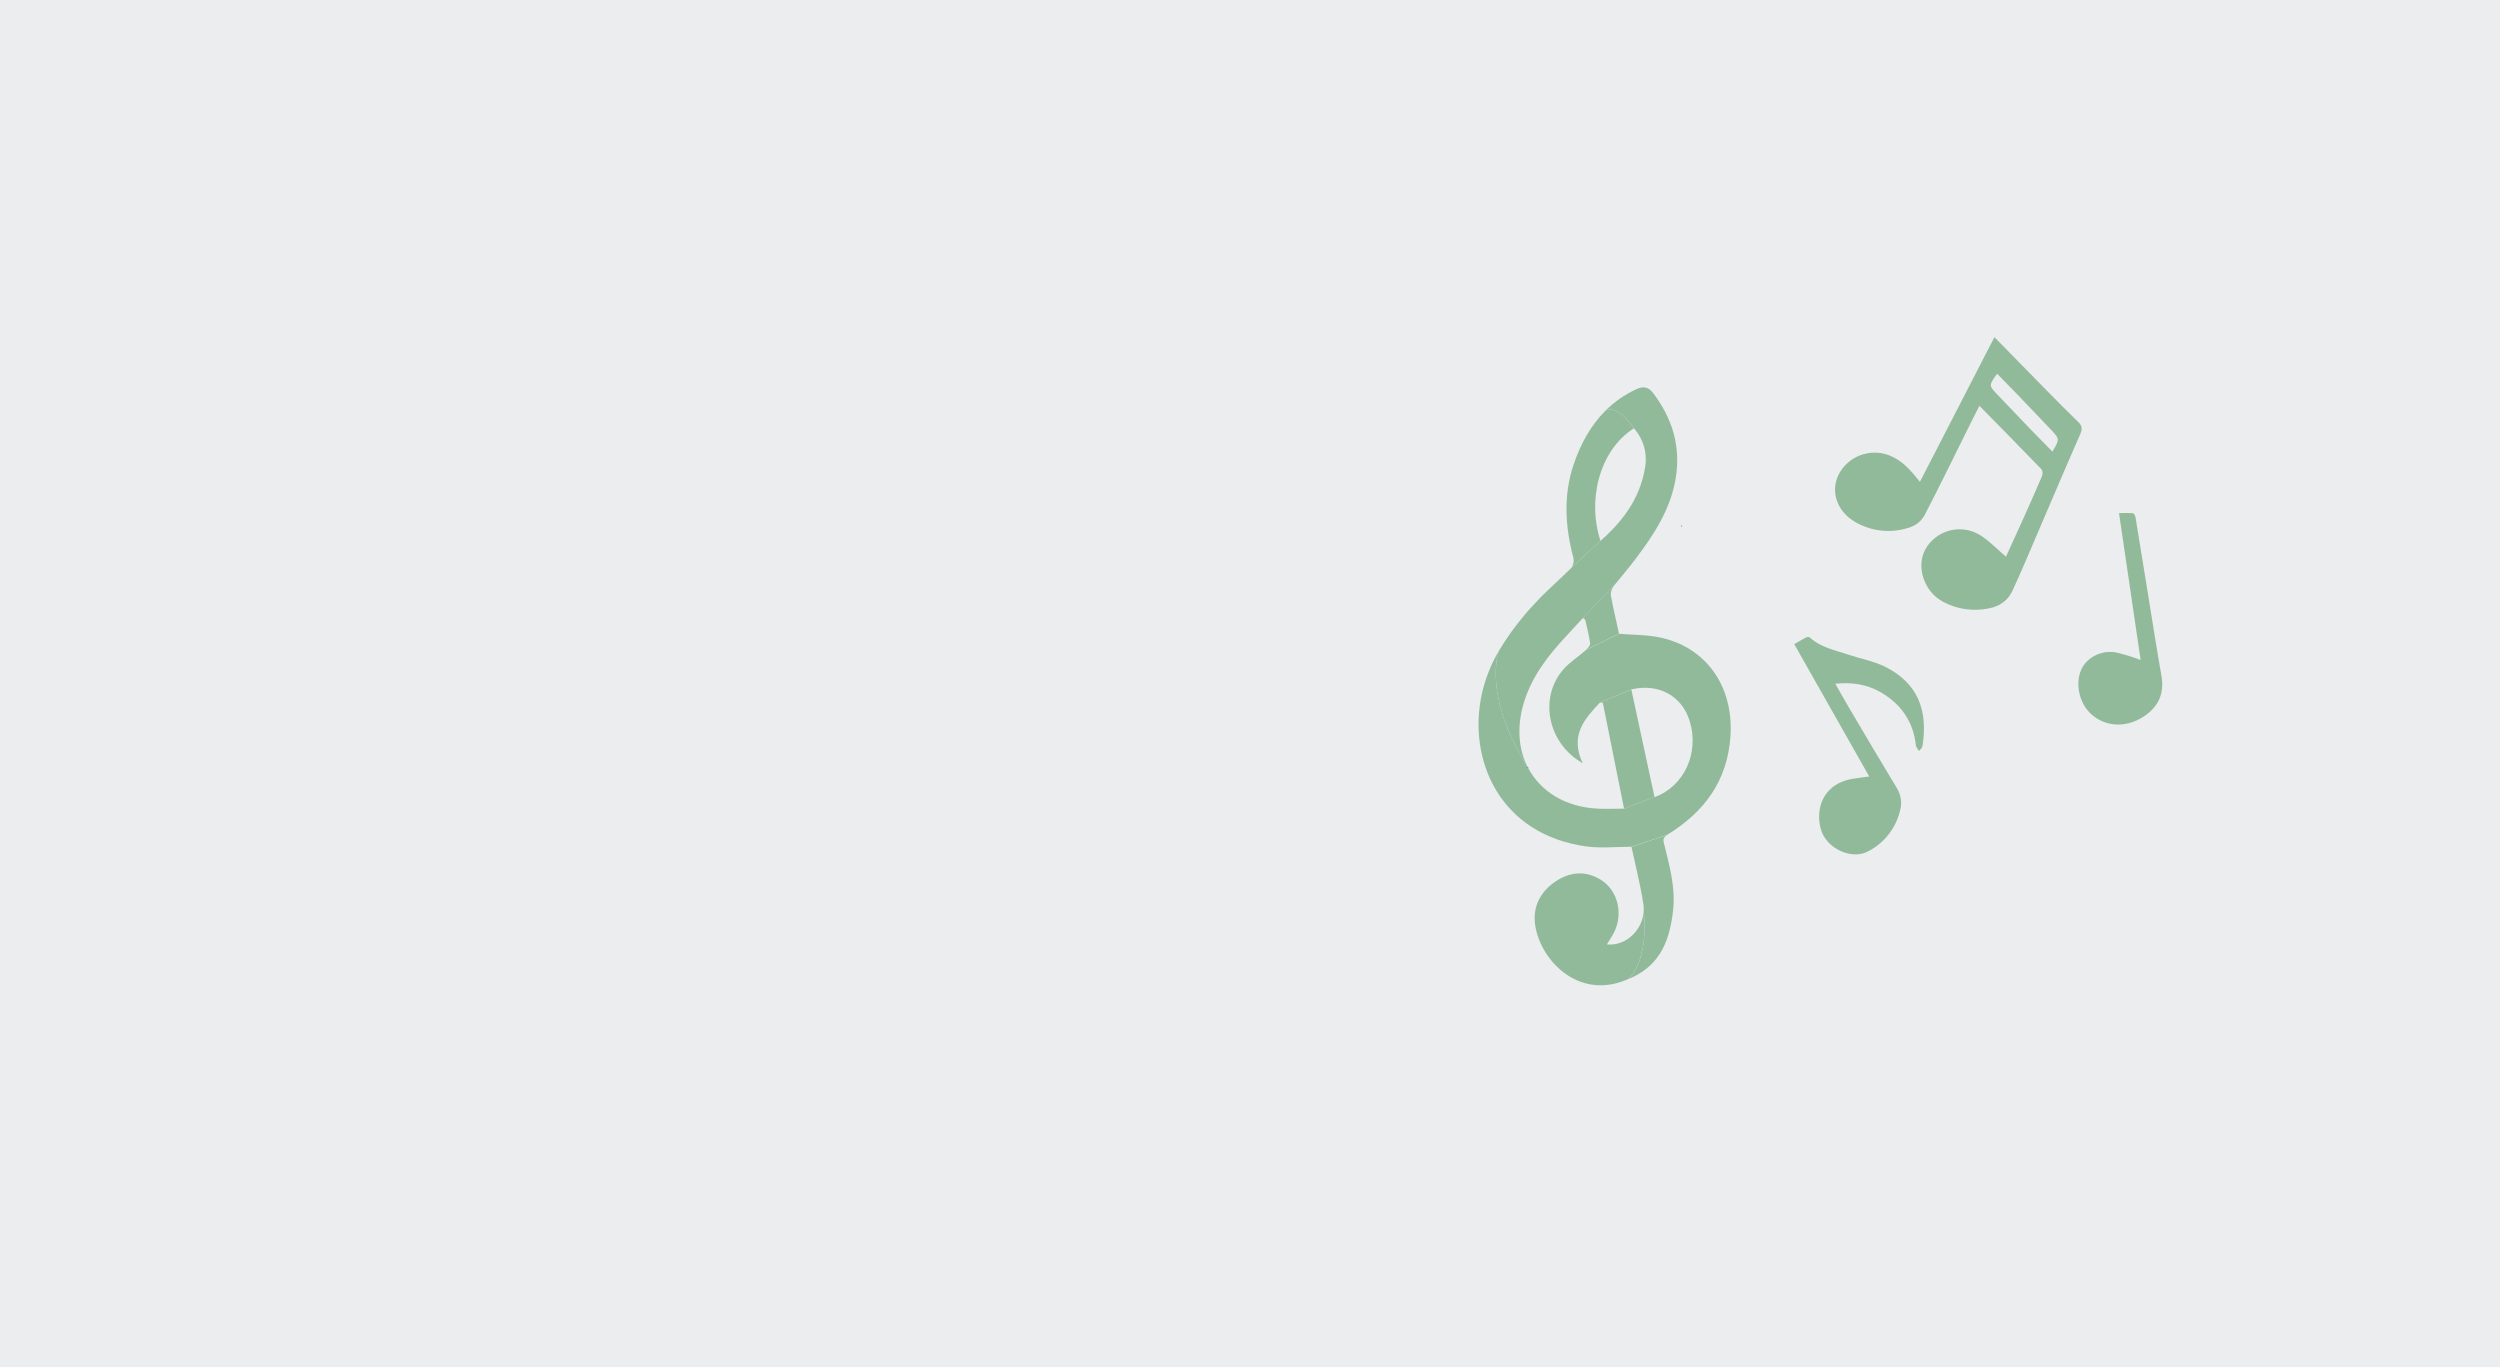
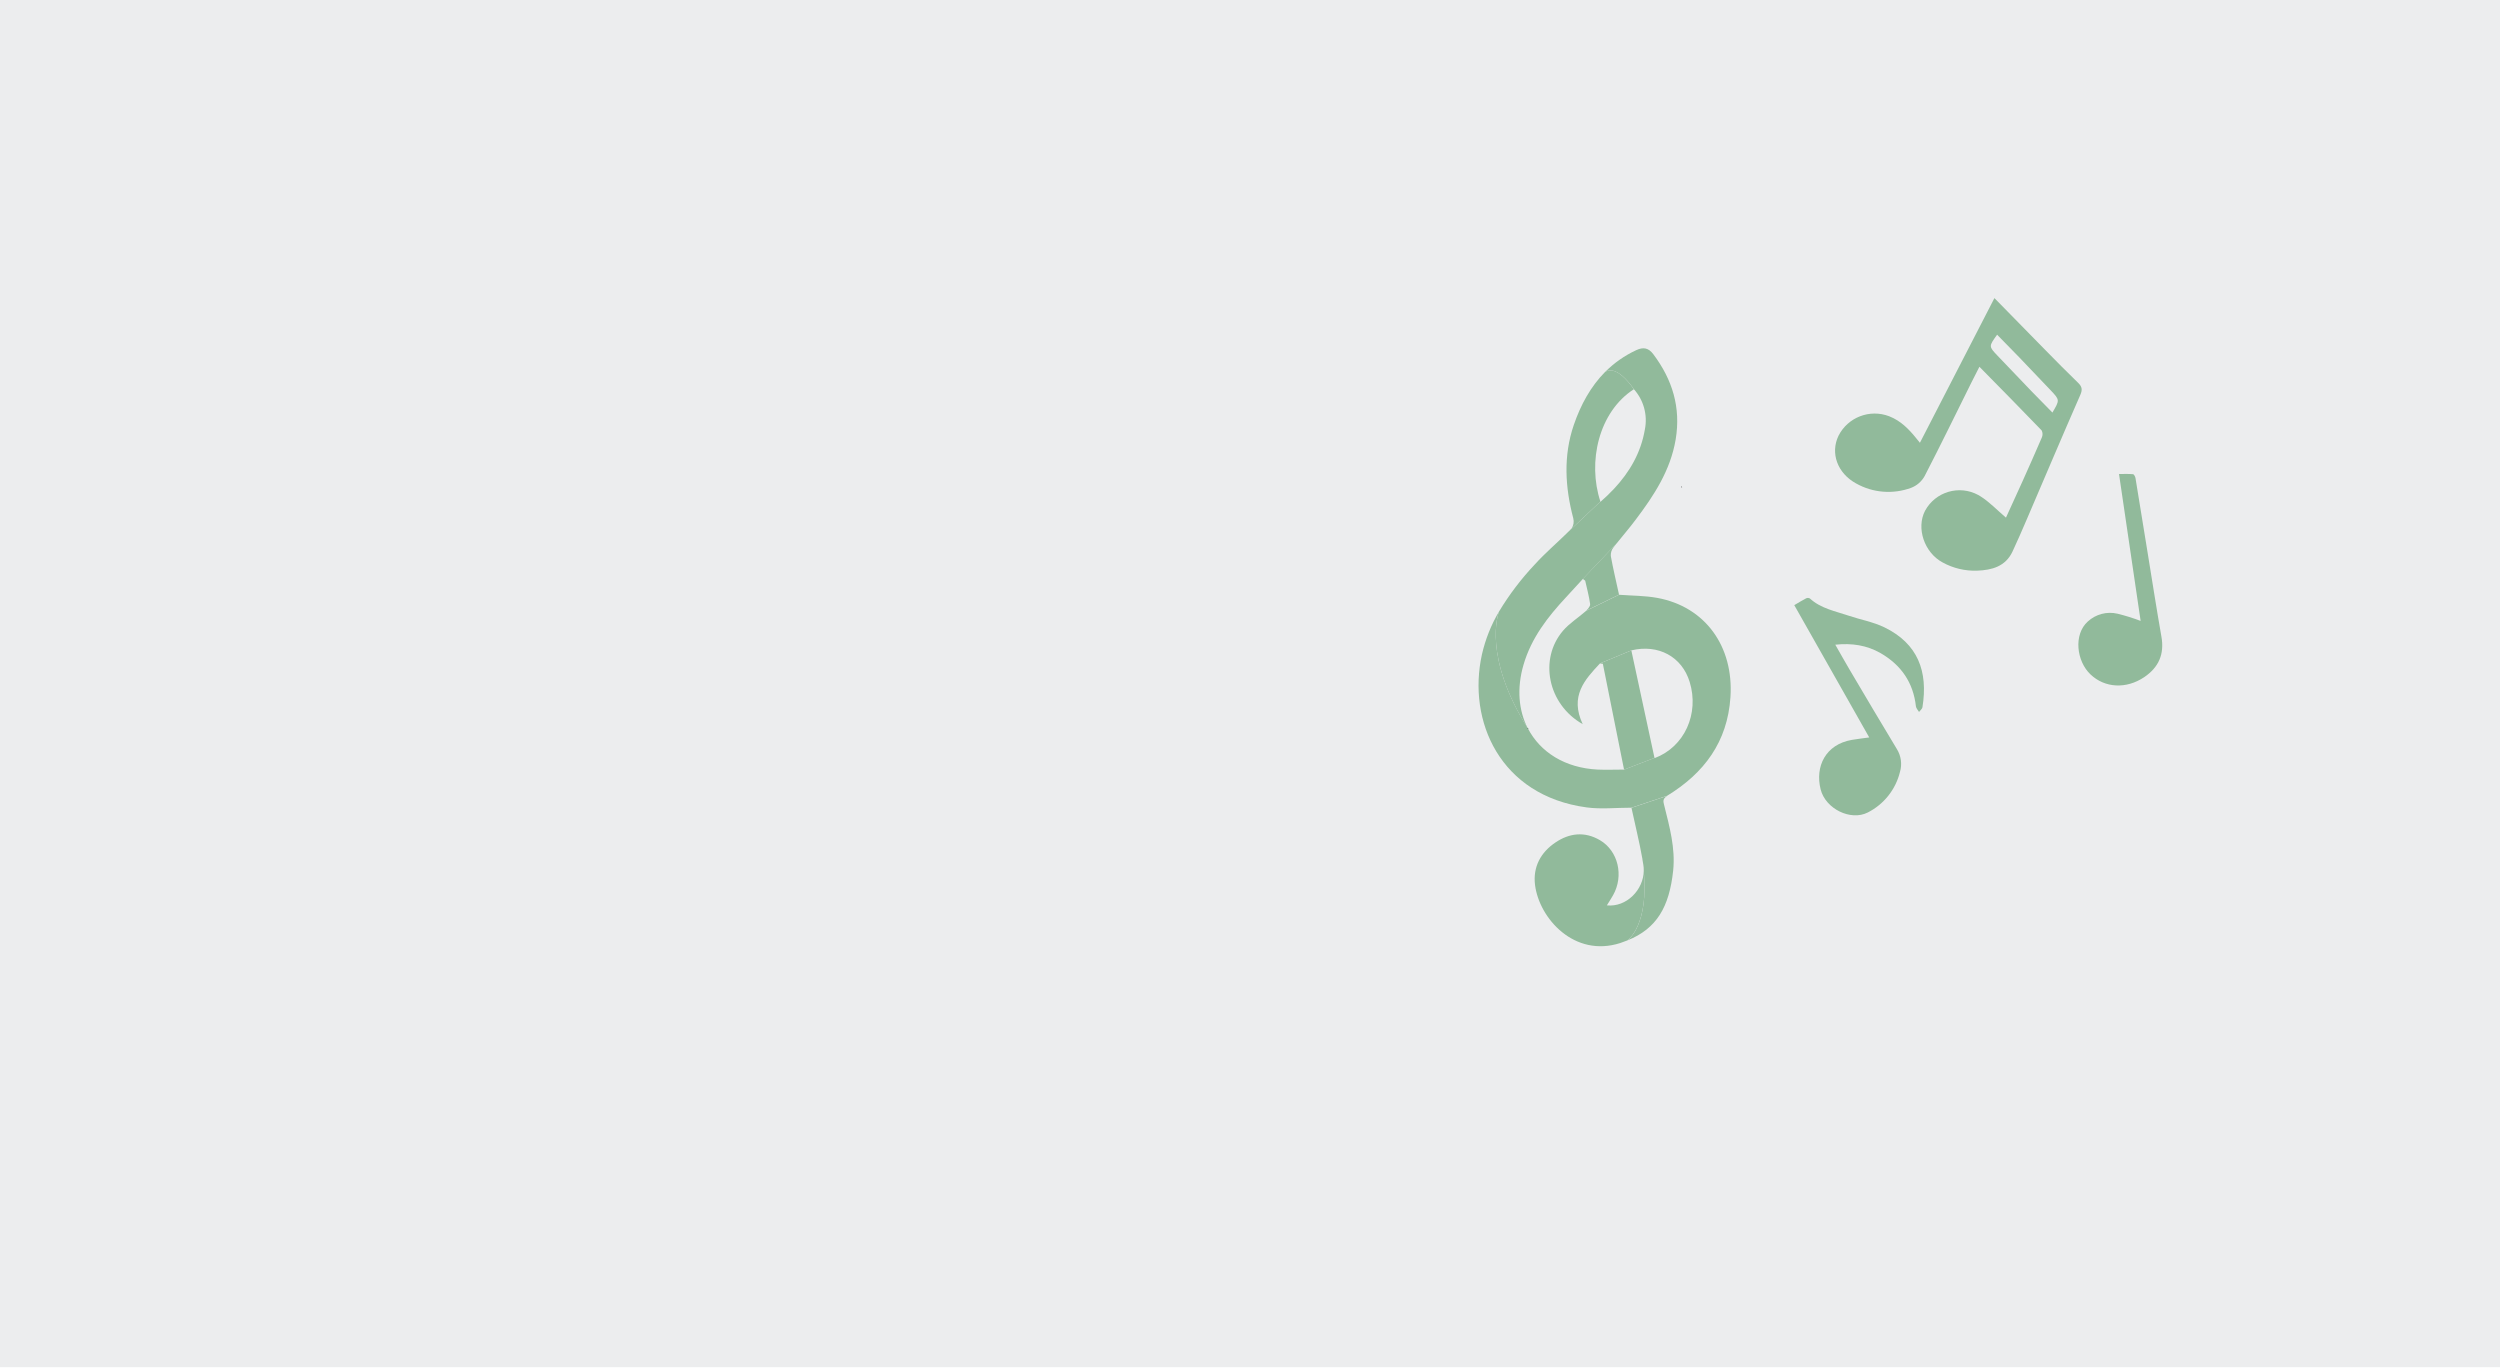
<svg xmlns="http://www.w3.org/2000/svg" id="Layer_1" data-name="Layer 1" viewBox="0 0 1920 1050">
  <defs>
    <style>.cls-1{fill:#ecedee;}.cls-2,.cls-3{fill:#91ba9b;}.cls-2{stroke:#010101;stroke-miterlimit:10;}</style>
  </defs>
  <rect class="cls-1" width="1920" height="1050" />
  <g id="Layer_1-2" data-name="Layer 1">
-     <path class="cls-2" d="M1291.55,403.91l-.19.16" transform="translate(0 0)" />
-     <path class="cls-3" d="M1272.65,489.16c-9.47-1.73-19.25-1.63-29.19-2.38l-25.25,12.29c-5.87,5.22-12.81,9.47-17.84,15.36-18.5,21.63-11.91,56.35,15.15,71.72-10.1-21.53,1.53-34.12,13.28-46.66l24.07-10c20.81-5,38.89,4.9,44.8,24.24,7.49,24.39-3.93,49.89-26.91,58.5v-.19l-23.38,9c-7.22,0-13.79.29-20.33,0-25.25-1.24-44.19-13.47-53.6-31.57-34.76-55.11-22.89-88-22.22-89.79a114.87,114.87,0,0,0-13.11,32.95c-11.3,51,13.89,108.5,80.49,117.47,11.09,1.49,22.56.21,34.34.21l27.49-9.2c28.34-17.36,46.29-41.31,48.55-75.75C1331.55,526.49,1309.69,495.91,1272.65,489.16Z" transform="translate(0 0)" />
-     <path class="cls-3" d="M1249.74,752.27h0c-1.73.71-3.54,1.34-5.43,2-35.27,11.3-62.1-18.94-65.39-44.48-1.79-14,4.42-25.26,15.76-32.83,10.53-7.09,22.31-8.67,34.18-1.64,13.85,8.2,18.48,27.21,9.93,42.3-1.34,2.37-2.84,4.65-4.71,7.7,14.88,1.58,28.2-11.75,28.37-26.85C1266.28,740.4,1250.62,751.66,1249.74,752.27Z" transform="translate(0 0)" />
-     <path class="cls-3" d="M1285,698.58c-3,28-12.62,44.64-35.22,53.69.88-.61,16.54-11.87,12.62-53.83h0a24.71,24.71,0,0,0-.31-4.21c-.21-1.41-.45-2.77-.7-4.11v-.31c-2.31-13.13-5.6-26.14-8.42-39.4l27.49-9.19c-3.77,2.31-3.08,4.38-2.34,7.34C1282.18,664.91,1286.79,681.37,1285,698.58Z" transform="translate(0 0)" />
-     <path class="cls-3" d="M1220.93,495.45a3.11,3.11,0,0,0,.29-1.56c-.84-6-2.46-12-3.79-17.95l-1.87-1.33,26-27.35c-.8,1-1.58,2.1-2.36,3.05a9.73,9.73,0,0,0-2.1,6.71c1.81,10,4.21,20,6.31,29.67L1218.17,499A11.45,11.45,0,0,0,1220.93,495.45Z" transform="translate(0 0)" />
-     <path class="cls-3" d="M1229.11,415.21,1203.86,439c1.05-1,2.1-2.11,3.09-3.1a9.68,9.68,0,0,0,1.33-7.83c-6.31-23.88-7.7-47.91.34-71.54,5.34-15.66,13-29.63,24-40.79h0c1.49-1.18,9.07-5.57,22.2,13.18C1227.79,346.29,1219.07,384.82,1229.11,415.21Z" transform="translate(0 0)" />
-     <path class="cls-3" d="M1286.92,367.48c-4,23.78-16.67,43.06-30.75,61.68-4.67,6.31-9.78,12.08-14.6,18.18l-26,27.36-12.77,13.91c-14.19,15.23-26.69,31.29-32.71,51.83-5.36,18.27-3.78,35.31,3.27,49-34.66-55.09-22.79-88-22.12-89.77h0A213.55,213.55,0,0,1,1179,463.19c7.66-8.42,16.36-15.85,24.48-23.82l.29-.3L1229,415.29v.25a139.29,139.29,0,0,0,10.52-10.1h0c12-12.85,20.68-27.61,23.76-45.7a35.8,35.8,0,0,0-8.44-30.81c-13.13-18.75-20.71-14.35-22.2-13.18a82.83,82.83,0,0,1,24-16.83c5.53-2.59,9.49-1.73,13.15,3.18C1284.44,321.6,1291,343,1286.92,367.48Z" transform="translate(0 0)" />
-     <path class="cls-2" d="M1173.45,589.51l-.1-.14" transform="translate(0 0)" />
-     <path class="cls-3" d="M1270.65,612.07l-23.38,9c-5.66-28.31-11-54.72-16.28-81.27l-2.26-.28,24.14-10C1258.74,557,1264.7,584.46,1270.65,612.07Z" transform="translate(0 0)" />
-     <path class="cls-3" d="M1435.57,596.35,1378,494.75c3.26-1.91,6.14-3.7,9.15-5.26a3.16,3.16,0,0,1,2.84.13c8.42,7.72,19.4,9.72,29.67,13.19,9.18,3.12,18.94,4.8,27.59,9,25.57,12.46,33.67,33.67,29.19,61.36-.21,1.31-1.73,2.4-2.63,3.6-.82-1.39-2.11-2.69-2.38-4.21-2-18.43-11.47-31.92-27.21-41-10.52-6-22-7.79-34.72-6.44,3.87,6.76,7.34,13,11,19.19,12,20.31,24,40.64,36.23,60.86a21.68,21.68,0,0,1,2.44,17.7A47.6,47.6,0,0,1,1434.42,654c-13,6.65-32.37-2.69-36.18-17.78-4.38-17.47,3.68-34.47,24-38C1426.59,597.49,1430.92,597,1435.57,596.35Z" transform="translate(0 0)" />
-     <path class="cls-3" d="M1531.72,258.94c13.47,13.7,26.33,26.81,39.21,40,8.27,8.42,16.52,16.83,25,25,3,2.9,3.59,5.18,1.74,9.36-14,31.93-27.54,64-41.29,96-3.49,8.12-7,16.22-10.75,24.24-5.39,11.55-15.89,14.31-27.19,14.73a51.2,51.2,0,0,1-26.51-6.31c-14-7.51-20.46-26.31-13.47-39.73a30.12,30.12,0,0,1,40.84-12.07c.47.26.94.53,1.39.81,7.2,4.46,13.18,10.88,19.89,16.58,3.91-8.61,8.27-18.16,12.63-27.73,5-11.24,10.08-22.46,14.9-33.78a6.32,6.32,0,0,0-.11-5.47c-15.59-16.23-31.42-32.22-47.81-48.89-2.27,4.53-4.21,8.42-6.31,12.42-11.87,23.91-23.55,47.94-35.78,71.55a20,20,0,0,1-10.35,9,50.54,50.54,0,0,1-42.28-3.37c-14.46-7.94-19.87-23.3-13.51-36.6a31.12,31.12,0,0,1,38.91-15c8.92,3.45,15.26,10,21,17.15.76.91,1.5,1.81,2.63,3.22Zm2.11,28.05c-6.48,9-6.53,9,.1,16q13,13.74,26.16,27.36c5.3,5.51,10.69,10.94,16.16,16.5,5.68-9.6,5.73-9.62-1.3-17.07q-12.1-12.81-24.33-25.51c-5.56-5.72-11.11-11.36-16.88-17.27Z" transform="translate(0 0)" />
-     <path class="cls-3" d="M1644,506.87c-5.47-37.1-11-74.49-16.6-112.83,3.79,0,7.28-.17,10.71.14.76,0,1.77,1.84,1.94,2.95q4.79,28.89,9.4,57.81c3.47,21.34,6.78,42.7,10.52,64,2.4,13.49-2.1,23.59-13.23,31.13-13.72,9.21-30.18,8.41-41.23-2.11-10.73-10.14-13.21-30.6-2.1-40.63a25.22,25.22,0,0,1,22.85-6A149,149,0,0,1,1644,506.87Z" transform="translate(0 0)" />
+     <path class="cls-2" d="M1291.55,373.91l-.19.16" transform="translate(0 0)" />
+     <path class="cls-3" d="M1272.65,459.16c-9.47-1.73-19.25-1.63-29.19-2.38l-25.25,12.29c-5.87,5.22-12.81,9.47-17.84,15.36-18.5,21.63-11.91,56.35,15.15,71.72-10.1-21.53,1.53-34.12,13.28-46.66l24.07-10c20.81-5,38.89,4.9,44.8,24.24,7.49,24.39-3.93,49.89-26.91,58.5v-.19l-23.38,9c-7.22,0-13.79.29-20.33,0-25.25-1.24-44.19-13.47-53.6-31.57-34.76-55.11-22.89-88-22.22-89.79a114.87,114.87,0,0,0-13.11,32.95c-11.3,51,13.89,108.5,80.49,117.47,11.09,1.49,22.56.21,34.34.21l27.49-9.2c28.34-17.36,46.29-41.31,48.55-75.75C1331.55,496.49,1309.69,465.91,1272.65,459.16Z" transform="translate(0 0)" />
+     <path class="cls-3" d="M1249.74,722.27h0c-1.73.71-3.54,1.34-5.43,2-35.27,11.3-62.1-18.94-65.39-44.48-1.79-14,4.42-25.26,15.76-32.83,10.53-7.09,22.31-8.67,34.18-1.64,13.85,8.2,18.48,27.21,9.93,42.3-1.34,2.37-2.84,4.65-4.71,7.7,14.88,1.58,28.2-11.75,28.37-26.85C1266.28,710.4,1250.62,721.66,1249.74,722.27Z" transform="translate(0 0)" />
+     <path class="cls-3" d="M1285,668.58c-3,28-12.62,44.64-35.22,53.69.88-.61,16.54-11.87,12.62-53.83h0a24.71,24.71,0,0,0-.31-4.21c-.21-1.41-.45-2.77-.7-4.11v-.31c-2.31-13.13-5.6-26.14-8.42-39.4l27.49-9.19c-3.77,2.31-3.08,4.38-2.34,7.34C1282.18,634.91,1286.79,651.37,1285,668.58Z" transform="translate(0 0)" />
+     <path class="cls-3" d="M1220.93,465.45a3.11,3.11,0,0,0,.29-1.56c-.84-6-2.46-12-3.79-17.95l-1.87-1.33,26-27.35c-.8,1-1.58,2.1-2.36,3.05a9.73,9.73,0,0,0-2.1,6.71c1.81,10,4.21,20,6.31,29.67L1218.17,469A11.45,11.45,0,0,0,1220.93,465.45Z" transform="translate(0 0)" />
+     <path class="cls-3" d="M1229.11,385.21,1203.86,409c1.05-1,2.1-2.11,3.09-3.1a9.68,9.68,0,0,0,1.33-7.83c-6.31-23.88-7.7-47.91.34-71.54,5.34-15.66,13-29.63,24-40.79h0c1.49-1.18,9.07-5.57,22.2,13.18C1227.79,316.29,1219.07,354.82,1229.11,385.21Z" transform="translate(0 0)" />
+     <path class="cls-3" d="M1286.92,337.48c-4,23.78-16.67,43.06-30.75,61.68-4.67,6.31-9.78,12.08-14.6,18.18l-26,27.36-12.77,13.91c-14.19,15.23-26.69,31.29-32.71,51.83-5.36,18.27-3.78,35.31,3.27,49-34.66-55.09-22.79-88-22.12-89.77h0A213.55,213.55,0,0,1,1179,433.19c7.66-8.42,16.36-15.85,24.48-23.82l.29-.3L1229,385.29v.25a139.29,139.29,0,0,0,10.52-10.1h0c12-12.85,20.68-27.61,23.76-45.7a35.8,35.8,0,0,0-8.44-30.81c-13.13-18.75-20.71-14.35-22.2-13.18a82.83,82.83,0,0,1,24-16.83c5.53-2.59,9.49-1.73,13.15,3.18C1284.44,291.6,1291,313,1286.92,337.48Z" transform="translate(0 0)" />
+     <path class="cls-2" d="M1173.45,559.51l-.1-.14" transform="translate(0 0)" />
+     <path class="cls-3" d="M1270.65,582.07l-23.38,9c-5.66-28.31-11-54.72-16.28-81.27l-2.26-.28,24.14-10C1258.74,527,1264.7,554.46,1270.65,582.07Z" transform="translate(0 0)" />
+     <path class="cls-3" d="M1435.57,566.35,1378,464.75c3.26-1.91,6.14-3.7,9.15-5.26a3.16,3.16,0,0,1,2.84.13c8.42,7.72,19.4,9.72,29.67,13.19,9.18,3.12,18.94,4.8,27.59,9,25.57,12.46,33.67,33.67,29.19,61.36-.21,1.31-1.73,2.4-2.63,3.6-.82-1.39-2.11-2.69-2.38-4.21-2-18.43-11.47-31.92-27.21-41-10.52-6-22-7.79-34.72-6.44,3.87,6.76,7.34,13,11,19.19,12,20.31,24,40.64,36.23,60.86a21.68,21.68,0,0,1,2.44,17.7A47.6,47.6,0,0,1,1434.42,624c-13,6.65-32.37-2.69-36.18-17.78-4.38-17.47,3.68-34.47,24-38C1426.59,567.49,1430.92,567,1435.57,566.35Z" transform="translate(0 0)" />
+     <path class="cls-3" d="M1531.72,228.94c13.47,13.7,26.33,26.81,39.21,40,8.27,8.42,16.52,16.83,25,25,3,2.9,3.59,5.18,1.74,9.36-14,31.93-27.54,64-41.29,96-3.49,8.12-7,16.22-10.75,24.24-5.39,11.55-15.89,14.31-27.19,14.73a51.2,51.2,0,0,1-26.51-6.31c-14-7.51-20.46-26.31-13.47-39.73a30.12,30.12,0,0,1,40.84-12.07c.47.26.94.53,1.39.81,7.2,4.46,13.18,10.88,19.89,16.58,3.91-8.61,8.27-18.16,12.63-27.73,5-11.24,10.08-22.46,14.9-33.78a6.32,6.32,0,0,0-.11-5.47c-15.59-16.23-31.42-32.22-47.81-48.89-2.27,4.53-4.21,8.42-6.31,12.42-11.87,23.91-23.55,47.94-35.78,71.55a20,20,0,0,1-10.35,9,50.54,50.54,0,0,1-42.28-3.37c-14.46-7.94-19.87-23.3-13.51-36.6a31.12,31.12,0,0,1,38.91-15c8.92,3.45,15.26,10,21,17.15.76.91,1.5,1.81,2.63,3.22Zm2.11,28.05c-6.48,9-6.53,9,.1,16q13,13.74,26.16,27.36c5.3,5.51,10.69,10.94,16.16,16.5,5.68-9.6,5.73-9.62-1.3-17.07q-12.1-12.81-24.33-25.51c-5.56-5.72-11.11-11.36-16.88-17.27Z" transform="translate(0 0)" />
+     <path class="cls-3" d="M1644,476.87c-5.47-37.1-11-74.49-16.6-112.83,3.79,0,7.28-.17,10.71.14.76,0,1.77,1.84,1.94,2.95q4.79,28.89,9.4,57.81c3.47,21.34,6.78,42.7,10.52,64,2.4,13.49-2.1,23.59-13.23,31.13-13.72,9.21-30.18,8.41-41.23-2.11-10.73-10.14-13.21-30.6-2.1-40.63a25.22,25.22,0,0,1,22.85-6A149,149,0,0,1,1644,476.87Z" transform="translate(0 0)" />
  </g>
</svg>
